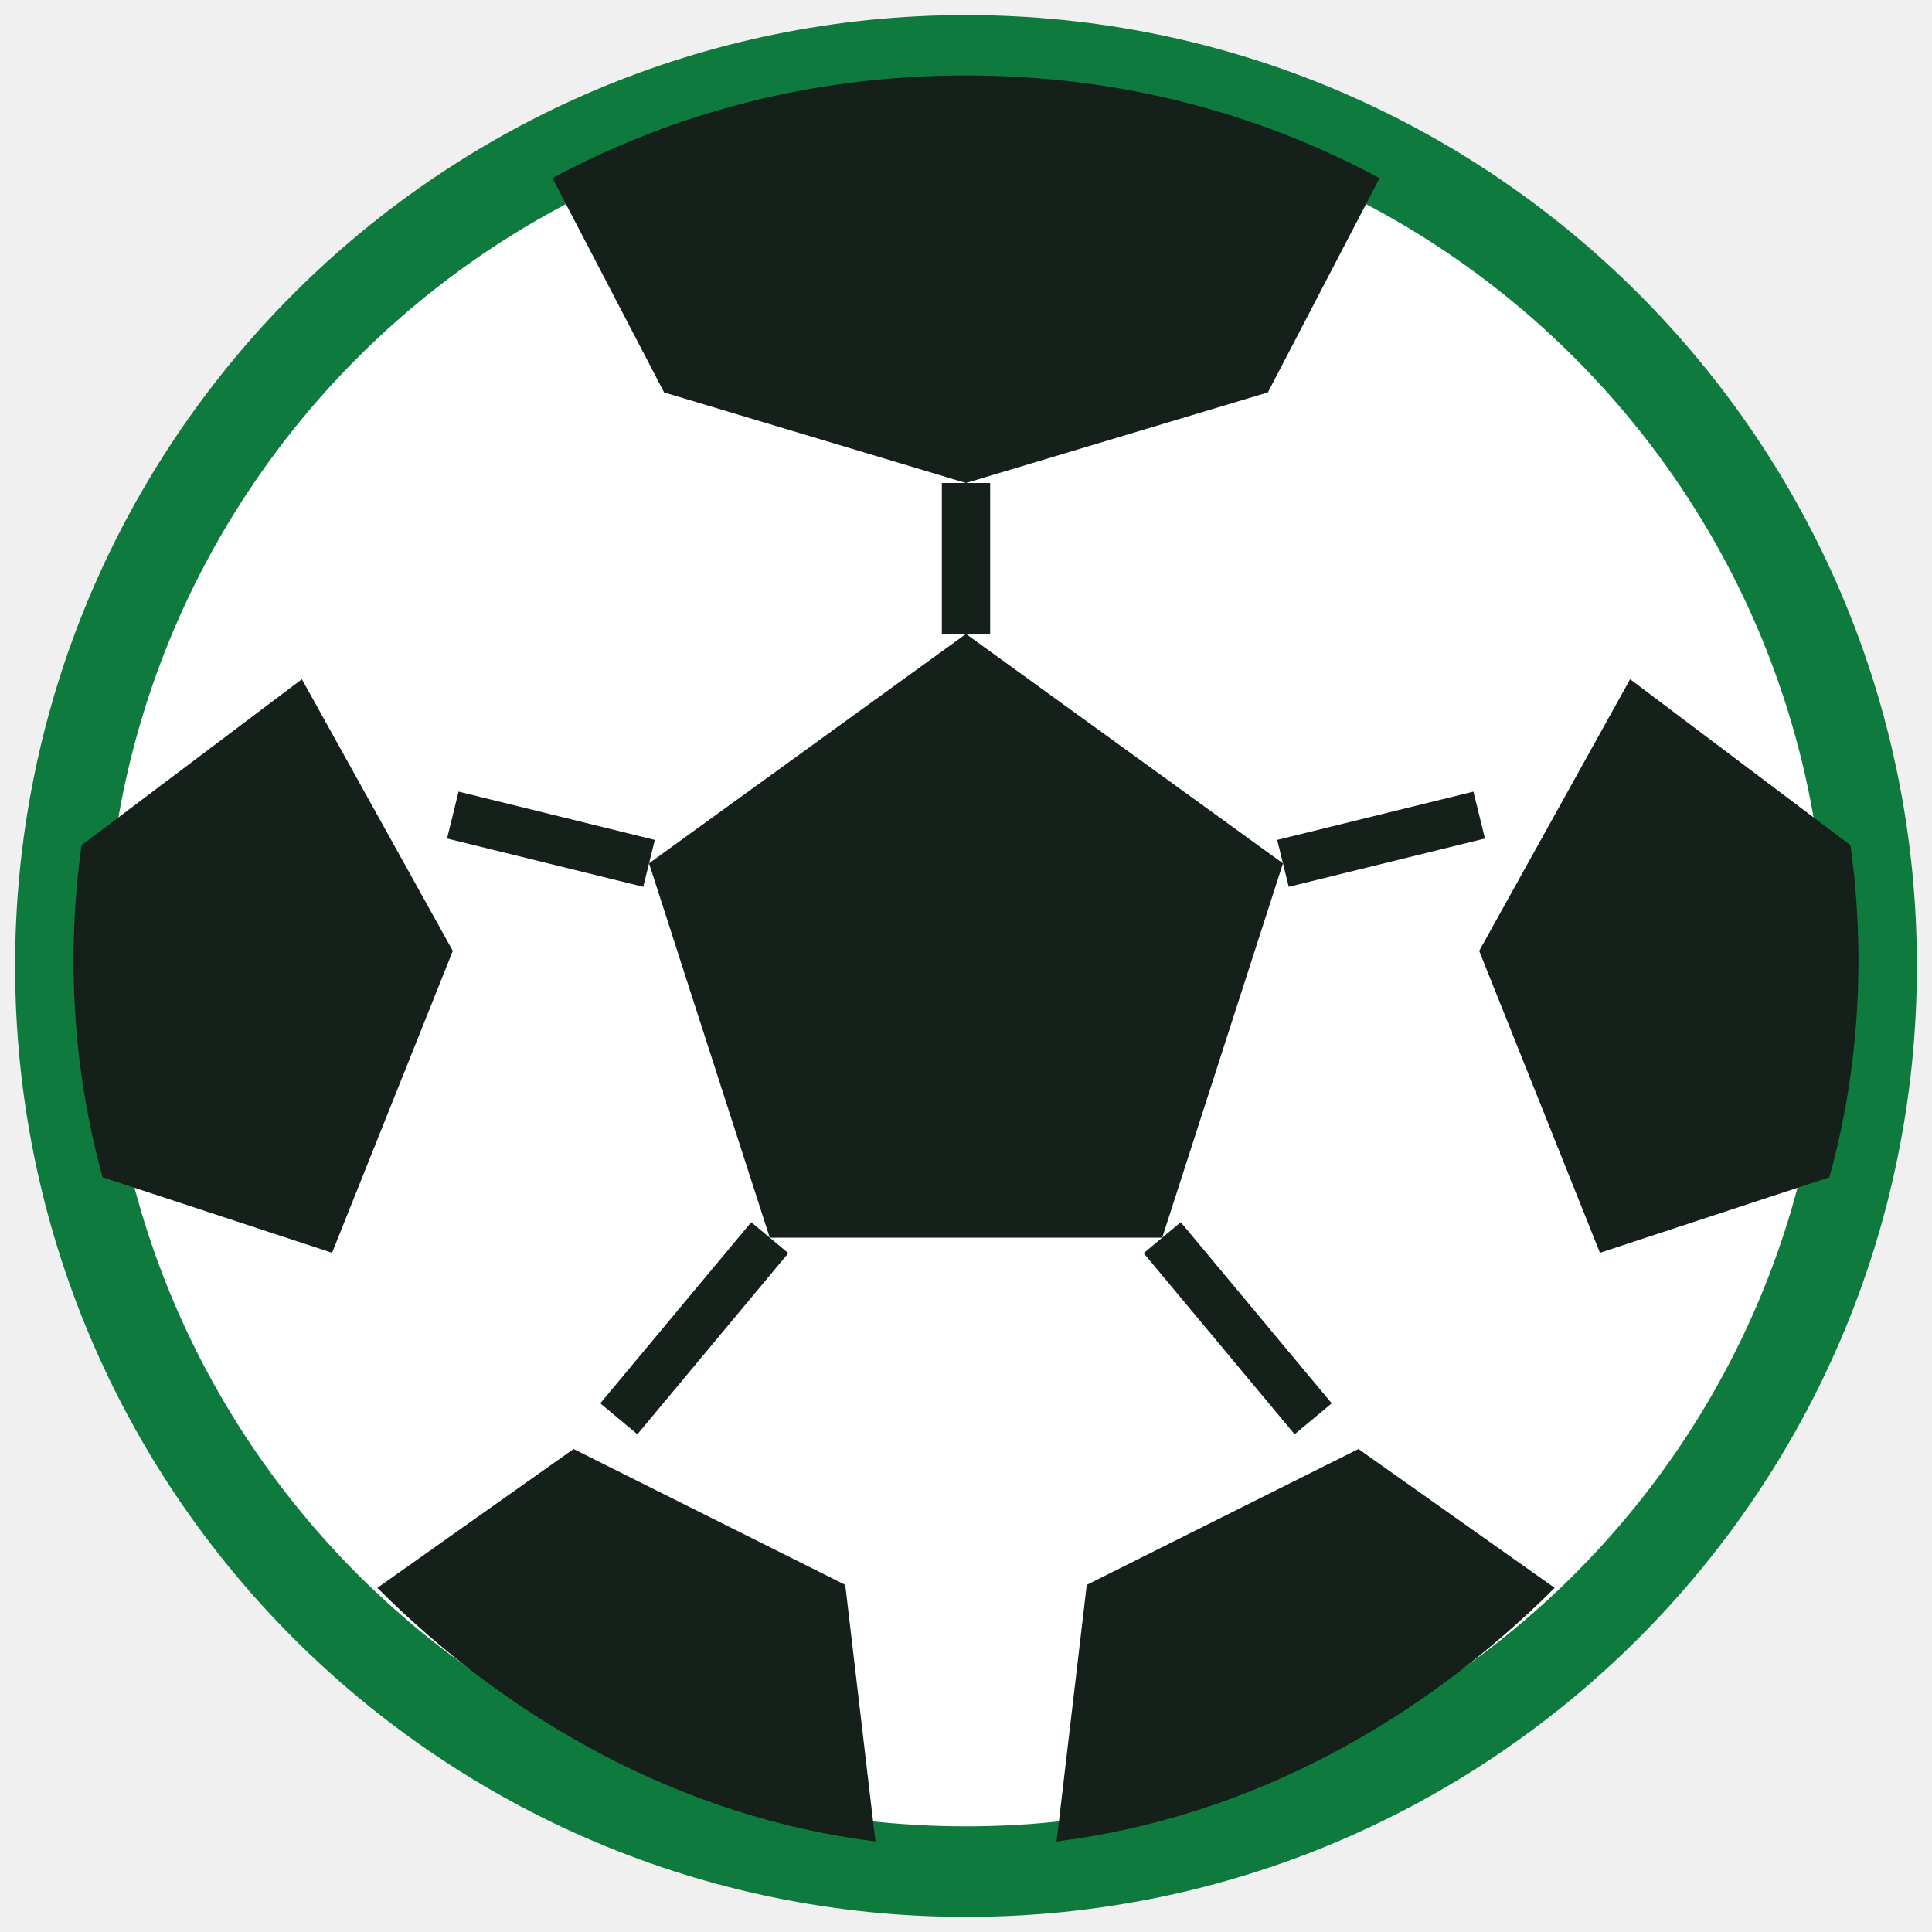
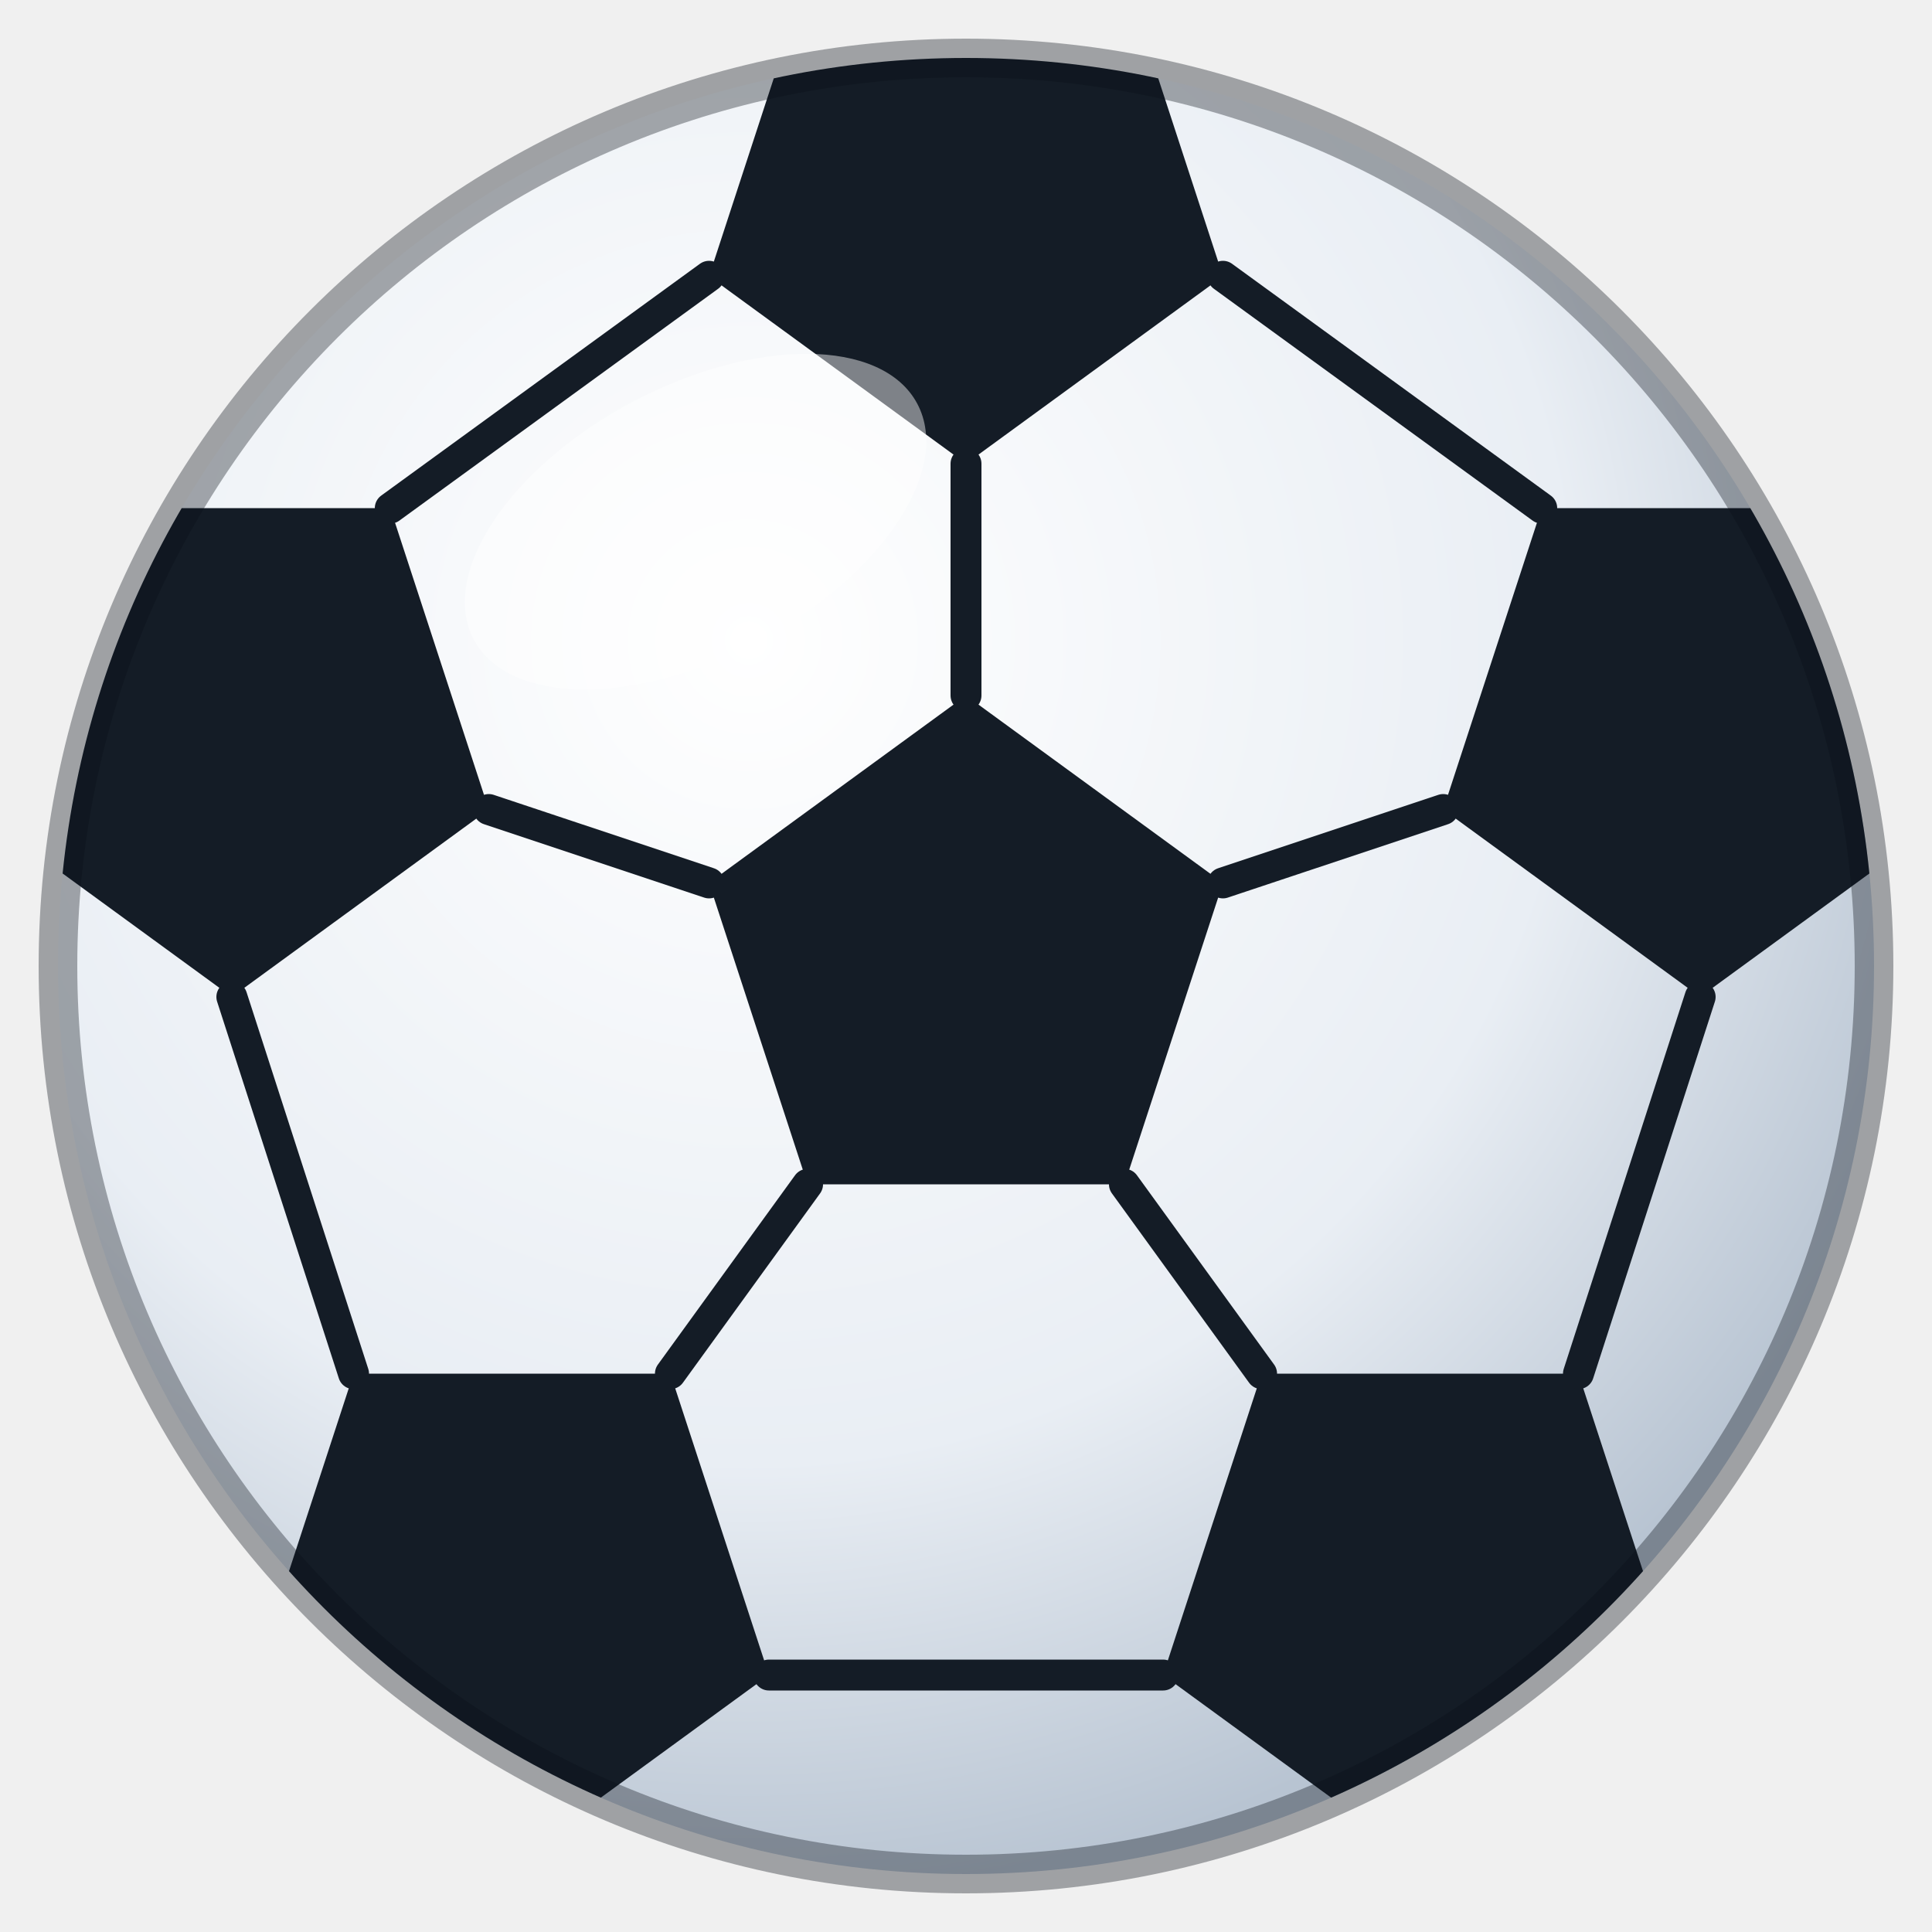
- <svg xmlns="http://www.w3.org/2000/svg" viewBox="0 0 64 64">
-   <circle cx="32" cy="32" r="30" fill="#fff" stroke="#0E7A3D" stroke-width="3" />
-   <path fill="#142019" d="M32 21l10.5 7.6-4 12.4H25.5l-4-12.4z" />
-   <path fill="#142019" d="M32 2.5c5 0 9.6 1.2 13.7 3.4L42 13l-10 3-10-3-3.7-7.1C22.4 3.7 27 2.5 32 2.5zM61.3 28c.5 3.6.3 7.4-.7 11L53 41.5l-4-10 5-9 7.3 5.5zM2.7 28L10 22.5l5 9-4 10-7.6-2.5c-1-3.6-1.2-7.4-.7-11zM12.5 52.6l6.5-4.6 9 4.5 1 8.5c-6.4-.8-12.1-4-16.5-8.4zM51.5 52.6c-4.4 4.4-10.1 7.6-16.5 8.4l1-8.5 9-4.5z" />
-   <path stroke="#142019" stroke-width="1.6" fill="none" d="M32 21v-5M42.5 28.6l6.5-1.6M38.5 41l5 6M25.5 41l-5 6M21.5 28.6l-6.5-1.6" />
+ <svg xmlns="http://www.w3.org/2000/svg" viewBox="0 0 100 100" role="img" aria-label="Balón de fútbol">
+   <defs>
+     <radialGradient id="cuero" cx="38%" cy="32%" r="70%">
+       <stop offset="0" stop-color="#ffffff" />
+       <stop offset=".65" stop-color="#e9eef4" />
+       <stop offset="1" stop-color="#b8c4d2" />
+     </radialGradient>
+     <clipPath id="esfera">
+       <circle cx="50" cy="50" r="47" />
+     </clipPath>
+   </defs>
+   <circle cx="50" cy="50" r="47" fill="url(#cuero)" />
+   <g clip-path="url(#esfera)" fill="#141c26">
+     <polygon points="50,36 63.3,45.7 58.2,61.3 41.8,61.3 36.7,45.7" />
+     <polygon points="50,24 36.7,14.3 41.8,-1.3 58.2,-1.3 63.3,14.3" />
+     <polygon points="74.7,41.9 79.8,26.3 96.2,26.3 101.3,41.9 88,51.6" />
+     <polygon points="65.3,71.1 81.7,71.1 86.8,86.7 73.5,96.4 60.2,86.7" />
+     <polygon points="34.7,71.1 39.8,86.7 26.5,96.4 13.2,86.7 18.3,71.1" />
+     <polygon points="25.3,41.9 12,51.6 -1.3,41.9 3.8,26.3 20.2,26.3" />
+   </g>
+   <g clip-path="url(#esfera)" stroke="#141c26" stroke-width="1.6" stroke-linecap="round" fill="none">
+     <path d="M50 36V24M63.3 45.7l11.4-3.8M58.2 61.3l7.1 9.8M41.8 61.3l-7.1 9.8M36.7 45.7l-11.4-3.8" />
+     <path d="M63.3 14.3l16.5 12M36.7 14.3l-16.5 12M88 51.6l-6.3 19.5M12 51.6l6.3 19.5M60.2 86.7H39.8" />
+   </g>
+   <circle cx="50" cy="50" r="47" fill="none" stroke="#0b1119" stroke-opacity=".35" stroke-width="2" />
+   <ellipse cx="36" cy="27" rx="13" ry="7" fill="#fff" opacity=".45" transform="rotate(-28 36 27)" />
</svg>
